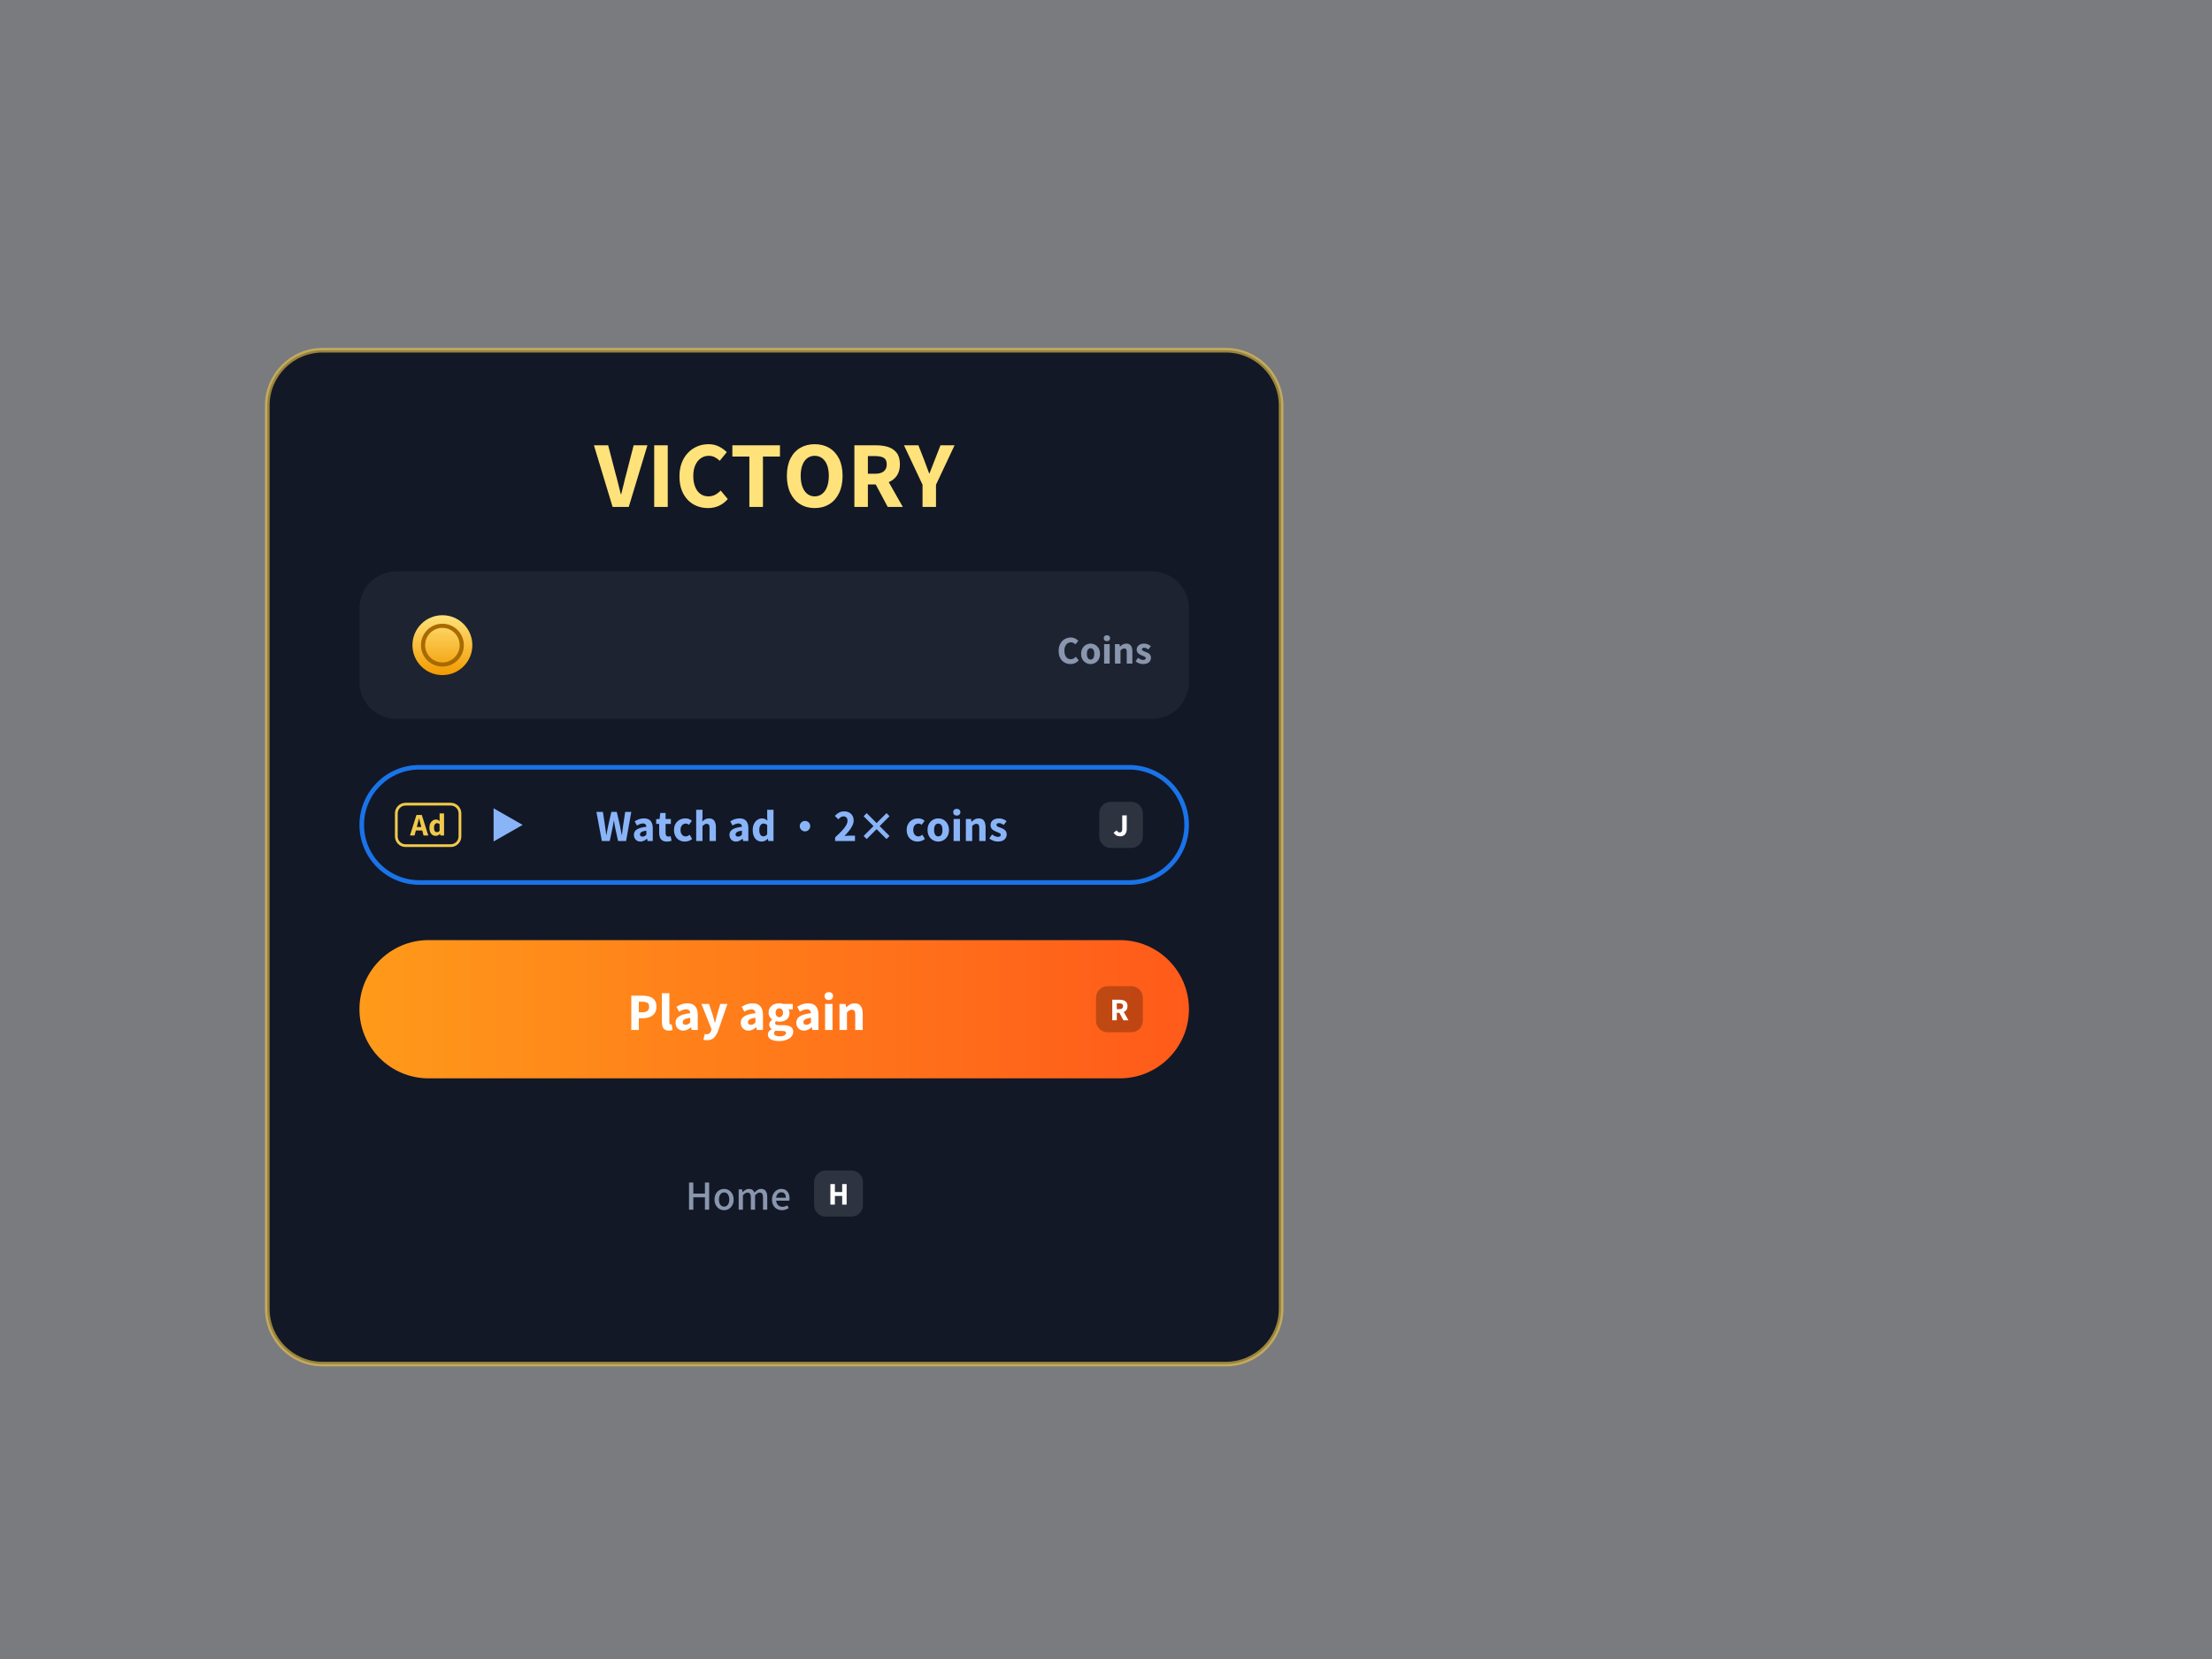
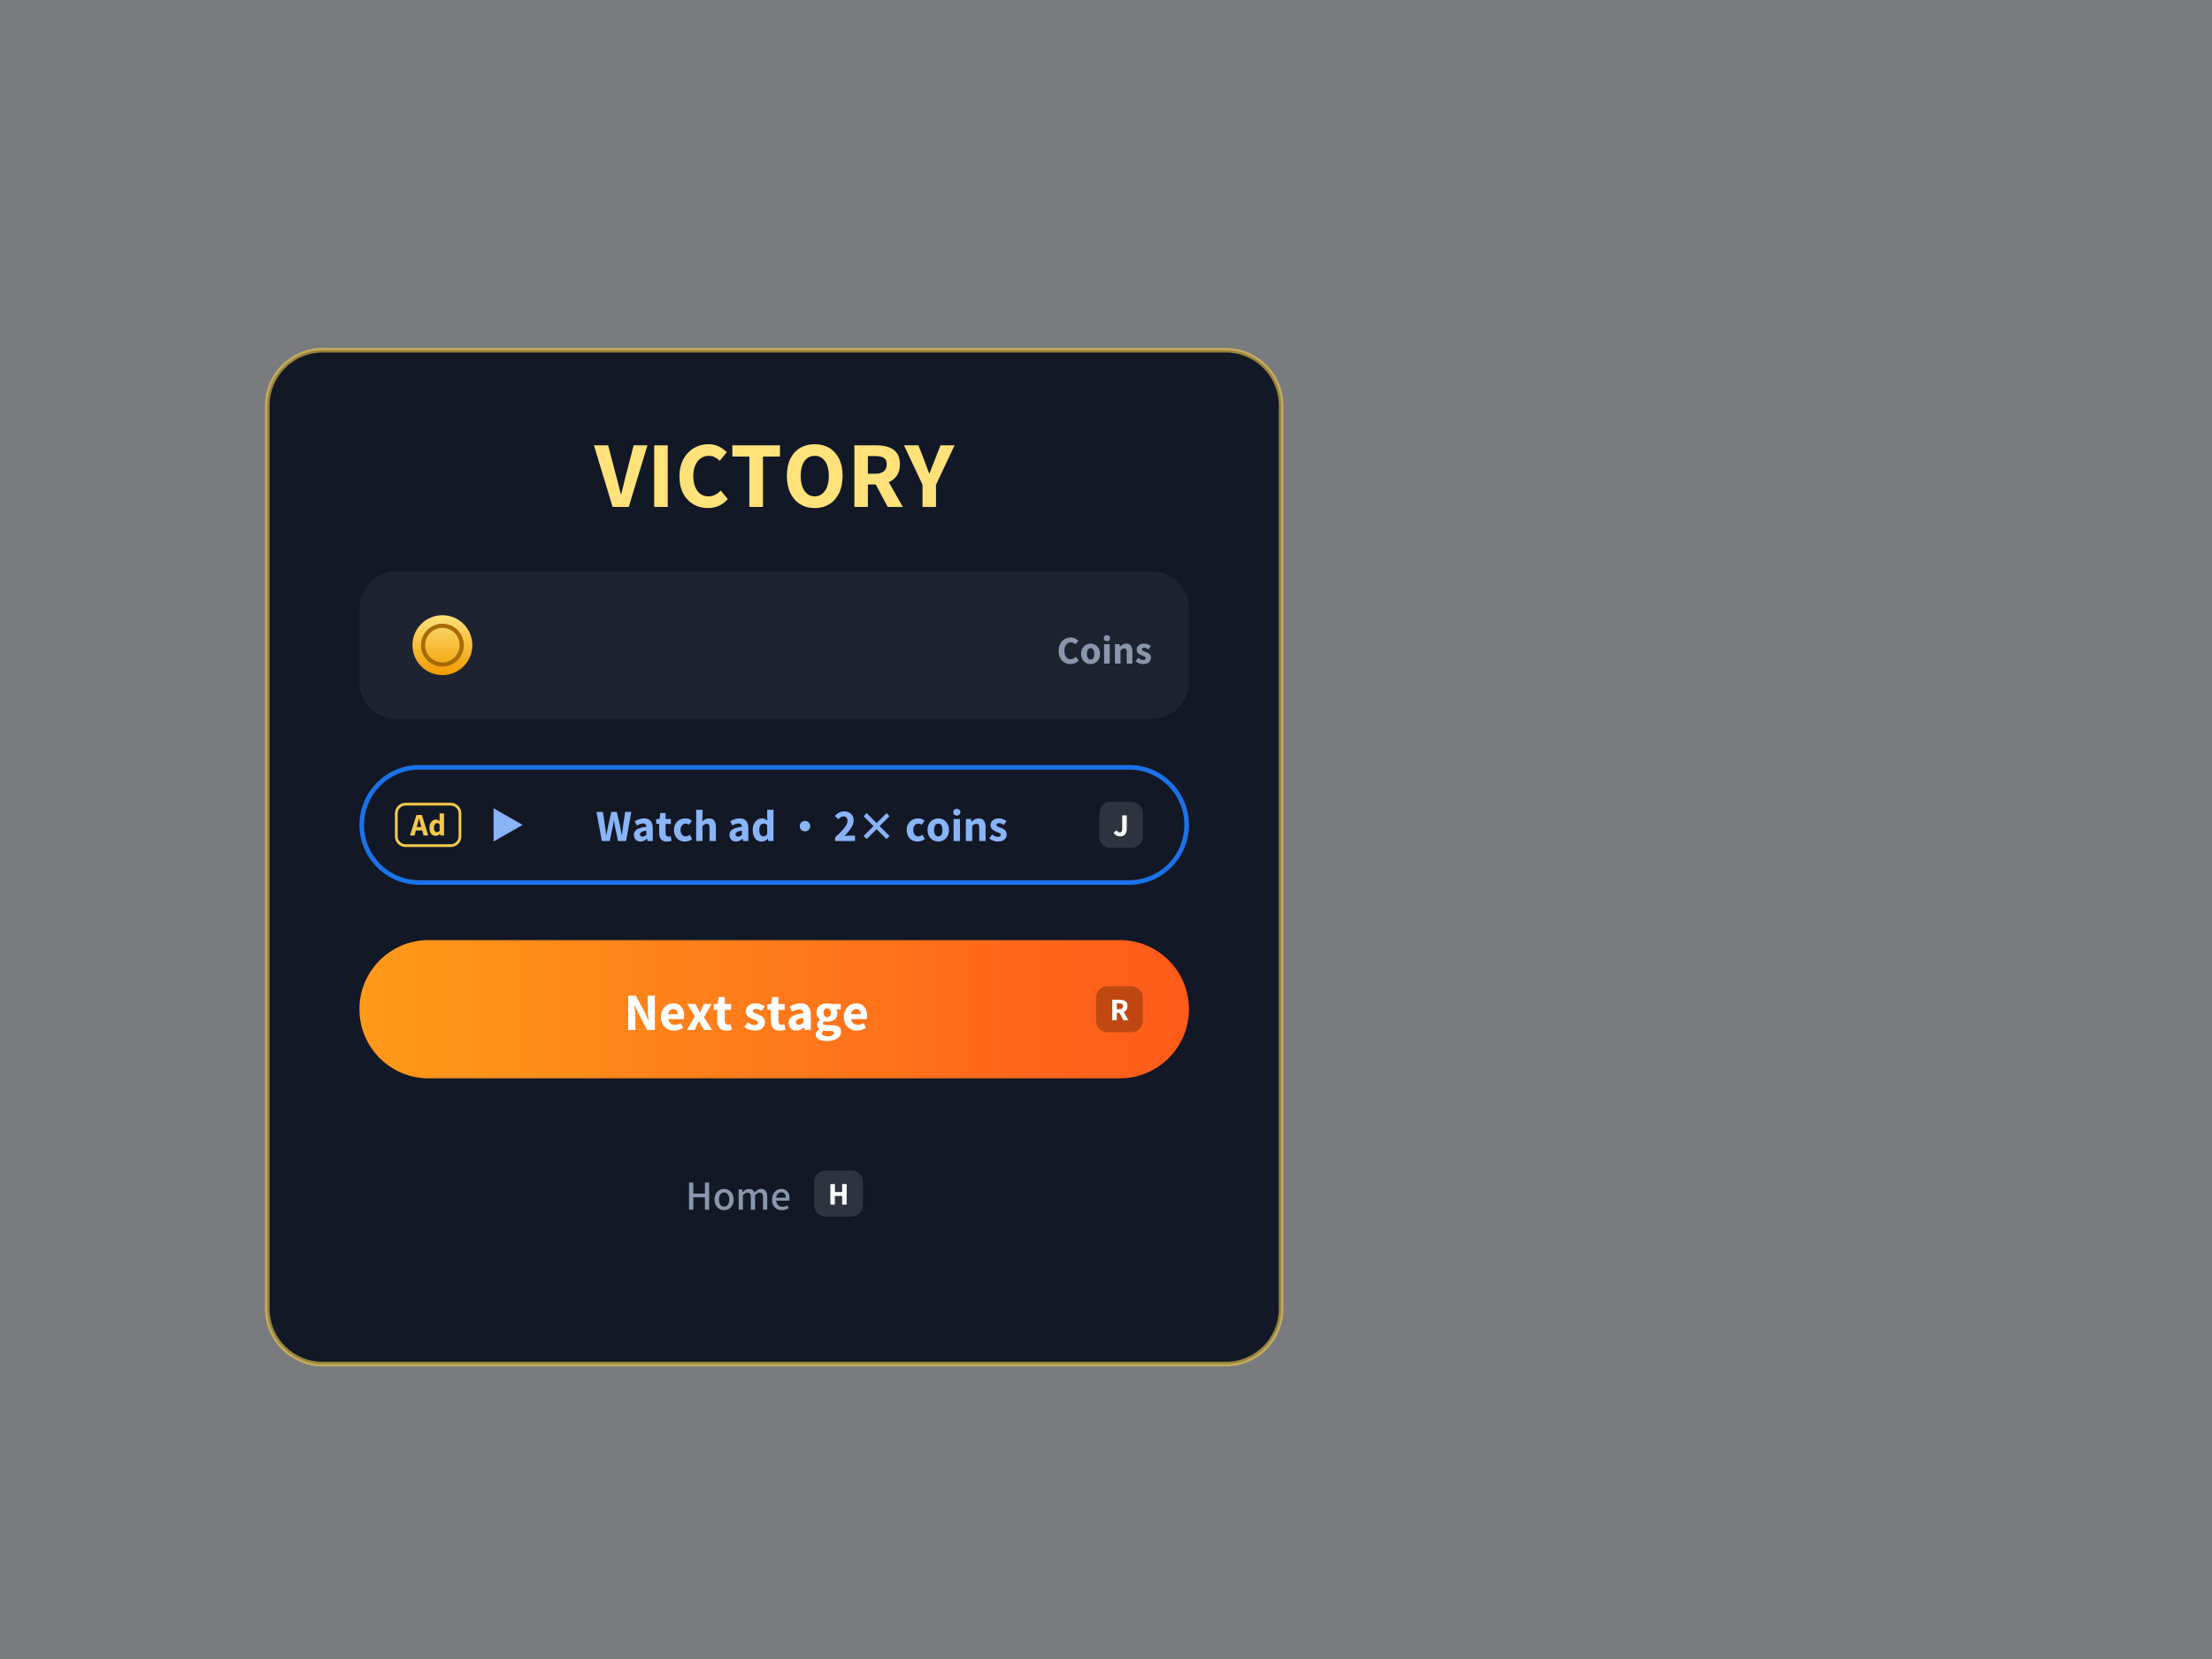
<svg xmlns="http://www.w3.org/2000/svg" width="960" height="720" viewBox="0 0 480 360">
  <defs>
    <linearGradient id="cta" x1="0" y1="0" x2="1" y2="0">
      <stop offset="0" stop-color="#ff9a1a" />
      <stop offset="1" stop-color="#ff5a1a" />
    </linearGradient>
    <linearGradient id="gold" x1="0" y1="0" x2="0" y2="1">
      <stop offset="0" stop-color="#ffe27a" />
      <stop offset="1" stop-color="#f29a00" />
    </linearGradient>
    <linearGradient id="bgH" x1="0" y1="0" x2="0" y2="1">
      <stop offset="0" stop-color="#141b2b" />
      <stop offset="1" stop-color="#07090f" />
    </linearGradient>
  </defs>
  <rect width="480" height="360" fill="#05070c" fill-opacity="0.5" />
  <rect x="58" y="76" width="220" height="220" rx="12" fill="#121826" stroke="#f2c94c" stroke-opacity="0.6" stroke-width="1" />
  <path d="M132.93 110 128.88 96.63H131.97L133.61 102.93Q133.93 104.02 134.17 105.07Q134.4 106.11 134.71 107.23H134.8Q135.1 106.11 135.34 105.07Q135.57 104.02 135.88 102.93L137.5 96.63H140.49L136.44 110ZM141.96 110V96.63H144.9V110ZM153.63 110.25Q152.35 110.25 151.23 109.81Q150.12 109.37 149.26 108.5Q148.41 107.62 147.92 106.34Q147.44 105.05 147.44 103.38Q147.44 101.72 147.94 100.42Q148.44 99.13 149.32 98.23Q150.19 97.33 151.32 96.86Q152.46 96.39 153.73 96.39Q155.03 96.39 156.04 96.91Q157.05 97.44 157.71 98.12L156.18 99.99Q155.68 99.51 155.1 99.21Q154.53 98.91 153.77 98.91Q152.85 98.91 152.09 99.43Q151.32 99.96 150.88 100.94Q150.44 101.92 150.44 103.29Q150.44 104.67 150.86 105.67Q151.27 106.67 152.01 107.19Q152.75 107.71 153.73 107.71Q154.56 107.71 155.23 107.34Q155.89 106.98 156.38 106.44L157.93 108.29Q157.1 109.26 156.01 109.76Q154.92 110.25 153.63 110.25ZM162.61 110V99.07H158.92V96.63H169.25V99.07H165.56V110ZM176.79 110.25Q175.01 110.25 173.64 109.41Q172.28 108.58 171.51 107Q170.75 105.43 170.75 103.25Q170.75 101.07 171.51 99.53Q172.28 97.99 173.64 97.19Q175.01 96.39 176.79 96.39Q178.59 96.39 179.95 97.2Q181.31 98.01 182.08 99.54Q182.84 101.07 182.84 103.25Q182.84 105.43 182.08 107Q181.31 108.58 179.95 109.41Q178.59 110.25 176.79 110.25ZM176.79 107.71Q177.73 107.71 178.41 107.16Q179.1 106.62 179.48 105.62Q179.85 104.62 179.85 103.25Q179.85 101.9 179.48 100.92Q179.1 99.94 178.41 99.43Q177.73 98.91 176.79 98.91Q175.86 98.91 175.17 99.43Q174.49 99.94 174.12 100.92Q173.75 101.9 173.75 103.25Q173.75 104.62 174.12 105.62Q174.49 106.62 175.17 107.16Q175.86 107.71 176.79 107.71ZM185.4 110V96.63H190.17Q191.59 96.63 192.75 97Q193.91 97.38 194.59 98.28Q195.28 99.18 195.28 100.77Q195.28 102.28 194.59 103.25Q193.91 104.22 192.75 104.67Q191.59 105.12 190.17 105.12H188.33V110ZM188.33 102.8H189.91Q191.14 102.8 191.78 102.28Q192.42 101.76 192.42 100.77Q192.42 99.74 191.78 99.35Q191.14 98.97 189.91 98.97H188.33ZM192.63 110 189.63 104.37 191.64 102.48 195.91 110ZM200.19 110V105.19L196.16 96.63H199.29L200.52 99.76Q200.79 100.5 201.06 101.22Q201.33 101.94 201.63 102.73H201.7Q202.01 101.94 202.29 101.22Q202.57 100.5 202.86 99.76L204.08 96.63H207.14L203.11 105.19V110Z" fill="#ffe27a" />
  <rect x="78" y="124" width="180" height="32" rx="8" fill="#ffffff" fill-opacity="0.05" />
  <circle cx="96" cy="140" r="6.5" fill="url(#gold)" />
  <circle cx="96" cy="140" r="4.2" fill="none" stroke="#a86a00" stroke-width="0.9" />
  <path d="M232.3 144.1Q231.77 144.1 231.3 143.92Q230.84 143.74 230.48 143.37Q230.12 143.01 229.92 142.47Q229.72 141.94 229.72 141.24Q229.72 140.55 229.93 140.01Q230.14 139.47 230.5 139.09Q230.87 138.72 231.34 138.53Q231.81 138.33 232.34 138.33Q232.88 138.33 233.31 138.55Q233.72 138.76 234 139.05L233.36 139.83Q233.16 139.63 232.91 139.5Q232.67 139.38 232.36 139.38Q231.98 139.38 231.66 139.6Q231.34 139.81 231.16 140.22Q230.97 140.63 230.97 141.2Q230.97 141.78 231.14 142.2Q231.32 142.61 231.62 142.83Q231.93 143.05 232.34 143.05Q232.69 143.05 232.97 142.89Q233.25 142.74 233.45 142.51L234.09 143.29Q233.75 143.69 233.29 143.9Q232.84 144.1 232.3 144.1ZM236.66 144.1Q236.12 144.1 235.65 143.84Q235.18 143.58 234.89 143.08Q234.6 142.58 234.6 141.88Q234.6 141.18 234.89 140.69Q235.18 140.19 235.65 139.93Q236.12 139.66 236.66 139.66Q237.06 139.66 237.43 139.81Q237.8 139.96 238.08 140.25Q238.37 140.53 238.54 140.94Q238.7 141.35 238.7 141.88Q238.7 142.58 238.42 143.08Q238.13 143.58 237.66 143.84Q237.19 144.1 236.66 144.1ZM236.66 143.12Q236.93 143.12 237.11 142.97Q237.29 142.81 237.37 142.53Q237.46 142.25 237.46 141.88Q237.46 141.51 237.37 141.23Q237.29 140.96 237.11 140.81Q236.93 140.66 236.66 140.66Q236.39 140.66 236.21 140.81Q236.03 140.96 235.94 141.23Q235.85 141.51 235.85 141.88Q235.85 142.25 235.94 142.53Q236.03 142.81 236.21 142.97Q236.39 143.12 236.66 143.12ZM239.59 144V139.77H240.8V144ZM240.2 139.13Q239.88 139.13 239.69 138.96Q239.51 138.78 239.51 138.48Q239.51 138.19 239.69 138.02Q239.88 137.84 240.2 137.84Q240.5 137.84 240.7 138.02Q240.89 138.19 240.89 138.48Q240.89 138.78 240.7 138.96Q240.5 139.13 240.2 139.13ZM241.94 144V139.77H242.93L243.02 140.31H243.04Q243.31 140.04 243.64 139.85Q243.97 139.66 244.4 139.66Q245.09 139.66 245.41 140.12Q245.72 140.57 245.72 141.37V144H244.5V141.53Q244.5 141.05 244.37 140.88Q244.24 140.71 243.95 140.71Q243.71 140.71 243.54 140.82Q243.37 140.93 243.15 141.13V144ZM248.04 144.1Q247.62 144.1 247.18 143.94Q246.74 143.78 246.42 143.51L246.96 142.75Q247.25 142.97 247.52 143.09Q247.79 143.21 248.06 143.21Q248.36 143.21 248.49 143.1Q248.63 142.99 248.63 142.81Q248.63 142.66 248.5 142.57Q248.38 142.47 248.18 142.39Q247.98 142.31 247.76 142.22Q247.5 142.12 247.25 141.96Q246.99 141.81 246.82 141.57Q246.65 141.33 246.65 140.98Q246.65 140.59 246.85 140.29Q247.05 140 247.42 139.83Q247.78 139.66 248.26 139.66Q248.74 139.66 249.11 139.83Q249.47 139.99 249.74 140.2L249.19 140.93Q248.96 140.76 248.74 140.66Q248.52 140.56 248.3 140.56Q248.04 140.56 247.92 140.66Q247.79 140.76 247.79 140.93Q247.79 141.06 247.91 141.15Q248.02 141.24 248.21 141.31Q248.39 141.38 248.62 141.47Q248.82 141.55 249.02 141.65Q249.23 141.74 249.4 141.89Q249.56 142.04 249.66 142.25Q249.76 142.45 249.76 142.74Q249.76 143.12 249.56 143.43Q249.37 143.75 248.99 143.93Q248.6 144.1 248.04 144.1Z" fill="#8a96ad" />
  <rect x="78.5" y="166.5" width="179" height="25" rx="12.5" fill="none" stroke="#1a73e8" stroke-width="1" />
  <rect x="86.00" y="174.5" width="13.81" height="9" rx="2" fill="none" stroke="#f2c94c" stroke-width="0.6" />
  <path d="M88.96 181.3 90.37 176.84H91.53L92.94 181.3H91.91L91.31 179.03Q91.21 178.68 91.12 178.31Q91.03 177.93 90.94 177.59H90.92Q90.84 177.94 90.74 178.31Q90.65 178.68 90.56 179.03L89.96 181.3ZM89.88 180.21V179.46H92.01V180.21ZM94.56 181.38Q94.14 181.38 93.83 181.17Q93.51 180.96 93.34 180.56Q93.18 180.16 93.18 179.61Q93.18 179.05 93.38 178.65Q93.58 178.26 93.9 178.05Q94.23 177.83 94.59 177.83Q94.87 177.83 95.06 177.93Q95.25 178.02 95.43 178.19L95.39 177.67V176.51H96.36V181.3H95.57L95.5 180.96H95.47Q95.29 181.14 95.06 181.26Q94.82 181.38 94.56 181.38ZM94.81 180.58Q94.98 180.58 95.12 180.51Q95.26 180.44 95.39 180.27V178.86Q95.25 178.73 95.11 178.68Q94.96 178.62 94.81 178.62Q94.65 178.62 94.5 178.73Q94.36 178.84 94.27 179.05Q94.18 179.27 94.18 179.6Q94.18 179.93 94.25 180.15Q94.33 180.37 94.47 180.48Q94.62 180.58 94.81 180.58Z" fill="#f2c94c" />
  <path d="M107.11 175.40L113.41 179L107.11 182.60Z" fill="#8ab4f8" />
  <path d="M130.6 182.5 129.42 176.18H130.83L131.28 179.17Q131.35 179.66 131.42 180.16Q131.49 180.66 131.55 181.17H131.59Q131.69 180.66 131.78 180.16Q131.87 179.66 131.98 179.17L132.66 176.18H133.84L134.53 179.17Q134.63 179.65 134.72 180.16Q134.81 180.66 134.92 181.17H134.96Q135.02 180.66 135.08 180.16Q135.15 179.66 135.21 179.17L135.67 176.18H136.99L135.86 182.5H134.12L133.48 179.57Q133.4 179.2 133.34 178.83Q133.27 178.46 133.23 178.11H133.19Q133.13 178.46 133.06 178.83Q133 179.2 132.93 179.57L132.31 182.5ZM138.97 182.62Q138.54 182.62 138.22 182.43Q137.9 182.24 137.73 181.91Q137.55 181.58 137.55 181.17Q137.55 180.41 138.2 179.99Q138.84 179.57 140.26 179.41Q140.25 179.19 140.17 179.03Q140.09 178.87 139.93 178.78Q139.76 178.69 139.5 178.69Q139.18 178.69 138.87 178.81Q138.56 178.93 138.21 179.13L137.72 178.22Q138.03 178.03 138.35 177.89Q138.67 177.75 139.03 177.67Q139.38 177.59 139.75 177.59Q140.37 177.59 140.79 177.82Q141.21 178.06 141.43 178.54Q141.65 179.01 141.65 179.74V182.5H140.52L140.43 182.01H140.38Q140.09 182.27 139.73 182.44Q139.38 182.62 138.97 182.62ZM139.44 181.54Q139.69 181.54 139.88 181.43Q140.08 181.32 140.26 181.12V180.26Q139.75 180.32 139.43 180.43Q139.12 180.55 139 180.72Q138.87 180.88 138.87 181.07Q138.87 181.32 139.03 181.43Q139.18 181.54 139.44 181.54ZM144.68 182.62Q144.1 182.62 143.74 182.39Q143.37 182.15 143.21 181.74Q143.04 181.32 143.04 180.77V178.79H142.39V177.76L143.13 177.71L143.28 176.41H144.43V177.71H145.58V178.79H144.43V180.77Q144.43 181.17 144.6 181.35Q144.77 181.54 145.06 181.54Q145.18 181.54 145.3 181.51Q145.42 181.47 145.52 181.44L145.74 182.44Q145.55 182.5 145.29 182.56Q145.03 182.62 144.68 182.62ZM148.62 182.62Q147.95 182.62 147.42 182.32Q146.88 182.02 146.57 181.46Q146.26 180.89 146.26 180.1Q146.26 179.3 146.6 178.74Q146.94 178.18 147.51 177.88Q148.08 177.59 148.74 177.59Q149.18 177.59 149.53 177.73Q149.88 177.88 150.14 178.11L149.49 178.99Q149.32 178.84 149.16 178.78Q149 178.71 148.82 178.71Q148.47 178.71 148.22 178.88Q147.96 179.05 147.81 179.36Q147.67 179.68 147.67 180.1Q147.67 180.52 147.81 180.84Q147.96 181.16 148.21 181.33Q148.46 181.5 148.77 181.5Q149.02 181.5 149.24 181.4Q149.46 181.29 149.66 181.14L150.2 182.05Q149.85 182.36 149.43 182.49Q149.01 182.62 148.62 182.62ZM151.07 182.5V175.72H152.44V177.38L152.38 178.26Q152.65 178 153.01 177.8Q153.37 177.59 153.86 177.59Q154.65 177.59 155 178.1Q155.35 178.62 155.35 179.52V182.5H153.97V179.69Q153.97 179.16 153.83 178.96Q153.68 178.77 153.35 178.77Q153.08 178.77 152.89 178.89Q152.69 179.01 152.44 179.24V182.5ZM159.71 182.62Q159.28 182.62 158.96 182.43Q158.64 182.24 158.47 181.91Q158.29 181.58 158.29 181.17Q158.29 180.41 158.94 179.99Q159.58 179.57 161 179.41Q160.99 179.19 160.91 179.03Q160.83 178.87 160.67 178.78Q160.5 178.69 160.24 178.69Q159.92 178.69 159.61 178.81Q159.29 178.93 158.95 179.13L158.46 178.22Q158.77 178.03 159.09 177.89Q159.41 177.75 159.77 177.67Q160.12 177.59 160.49 177.59Q161.11 177.59 161.53 177.82Q161.95 178.06 162.17 178.54Q162.39 179.01 162.39 179.74V182.5H161.26L161.16 182.01H161.12Q160.82 182.27 160.47 182.44Q160.12 182.62 159.71 182.62ZM160.18 181.54Q160.43 181.54 160.62 181.43Q160.82 181.32 161 181.12V180.26Q160.48 180.32 160.17 180.43Q159.86 180.55 159.74 180.72Q159.61 180.88 159.61 181.07Q159.61 181.32 159.77 181.43Q159.92 181.54 160.18 181.54ZM165.3 182.62Q164.71 182.62 164.26 182.32Q163.82 182.02 163.58 181.45Q163.34 180.88 163.34 180.1Q163.34 179.31 163.63 178.75Q163.91 178.19 164.37 177.89Q164.83 177.59 165.34 177.59Q165.74 177.59 166.01 177.72Q166.27 177.86 166.53 178.09L166.48 177.36V175.72H167.85V182.5H166.73L166.63 182.02H166.6Q166.34 182.28 166.01 182.45Q165.67 182.62 165.3 182.62ZM165.66 181.48Q165.9 181.48 166.09 181.38Q166.29 181.28 166.48 181.04V179.04Q166.28 178.85 166.07 178.78Q165.87 178.71 165.65 178.71Q165.42 178.71 165.22 178.86Q165.02 179.01 164.89 179.32Q164.76 179.62 164.76 180.09Q164.76 180.56 164.87 180.87Q164.97 181.18 165.18 181.33Q165.38 181.48 165.66 181.48ZM174.68 178.13Q174.99 178.13 175.25 178.28Q175.51 178.44 175.67 178.69Q175.82 178.95 175.82 179.27Q175.82 179.58 175.67 179.84Q175.51 180.1 175.26 180.26Q175 180.41 174.68 180.41Q174.37 180.41 174.11 180.26Q173.85 180.1 173.69 179.84Q173.54 179.58 173.54 179.27Q173.54 178.96 173.69 178.7Q173.85 178.44 174.11 178.28Q174.37 178.13 174.68 178.13ZM181.22 182.5V181.71Q182.05 180.96 182.65 180.32Q183.26 179.69 183.58 179.13Q183.91 178.58 183.91 178.11Q183.91 177.81 183.81 177.6Q183.71 177.38 183.51 177.27Q183.31 177.15 183.03 177.15Q182.7 177.15 182.42 177.34Q182.15 177.53 181.91 177.79L181.16 177.04Q181.61 176.56 182.08 176.32Q182.55 176.07 183.21 176.07Q183.82 176.07 184.27 176.32Q184.73 176.56 184.98 177Q185.24 177.44 185.24 178.04Q185.24 178.59 184.96 179.17Q184.68 179.75 184.22 180.32Q183.77 180.88 183.24 181.41Q183.48 181.39 183.77 181.36Q184.06 181.34 184.27 181.34H185.53V182.5ZM192.37 182.07 190.22 179.93 188.07 182.07 187.4 181.41 189.55 179.26 187.4 177.12 188.07 176.45 190.22 178.6 192.37 176.45 193.03 177.11 190.88 179.26 193.03 181.41ZM199.12 182.62Q198.45 182.62 197.91 182.32Q197.38 182.02 197.07 181.46Q196.75 180.89 196.75 180.1Q196.75 179.3 197.1 178.74Q197.44 178.18 198.01 177.88Q198.58 177.59 199.24 177.59Q199.68 177.59 200.03 177.73Q200.38 177.88 200.64 178.11L199.99 178.99Q199.82 178.84 199.66 178.78Q199.5 178.71 199.32 178.71Q198.97 178.71 198.71 178.88Q198.45 179.05 198.31 179.36Q198.17 179.68 198.17 180.1Q198.17 180.52 198.31 180.84Q198.45 181.16 198.71 181.33Q198.96 181.5 199.27 181.5Q199.52 181.5 199.74 181.4Q199.96 181.29 200.15 181.14L200.7 182.05Q200.35 182.36 199.93 182.49Q199.51 182.62 199.12 182.62ZM203.61 182.62Q203 182.62 202.47 182.32Q201.93 182.02 201.6 181.46Q201.28 180.89 201.28 180.1Q201.28 179.3 201.6 178.74Q201.93 178.18 202.47 177.88Q203 177.59 203.61 177.59Q204.06 177.59 204.48 177.75Q204.9 177.92 205.22 178.25Q205.54 178.57 205.73 179.04Q205.93 179.5 205.93 180.1Q205.93 180.89 205.6 181.46Q205.27 182.02 204.74 182.32Q204.21 182.62 203.61 182.62ZM203.61 181.5Q203.91 181.5 204.12 181.33Q204.32 181.16 204.42 180.84Q204.51 180.52 204.51 180.1Q204.51 179.68 204.42 179.36Q204.32 179.05 204.12 178.88Q203.91 178.71 203.61 178.71Q203.31 178.71 203.1 178.88Q202.9 179.05 202.79 179.36Q202.69 179.68 202.69 180.1Q202.69 180.52 202.79 180.84Q202.9 181.16 203.1 181.33Q203.31 181.5 203.61 181.5ZM206.93 182.5V177.71H208.31V182.5ZM207.62 176.98Q207.26 176.98 207.05 176.78Q206.84 176.58 206.84 176.24Q206.84 175.92 207.05 175.72Q207.26 175.52 207.62 175.52Q207.97 175.52 208.18 175.72Q208.4 175.92 208.4 176.24Q208.4 176.58 208.18 176.78Q207.97 176.98 207.62 176.98ZM209.59 182.5V177.71H210.71L210.81 178.32H210.84Q211.14 178.01 211.52 177.8Q211.89 177.59 212.39 177.59Q213.17 177.59 213.52 178.1Q213.87 178.62 213.87 179.52V182.5H212.5V179.69Q212.5 179.16 212.35 178.96Q212.2 178.77 211.88 178.77Q211.6 178.77 211.41 178.89Q211.21 179.01 210.97 179.24V182.5ZM216.51 182.62Q216.03 182.62 215.54 182.43Q215.04 182.25 214.67 181.95L215.28 181.08Q215.62 181.33 215.92 181.46Q216.23 181.6 216.53 181.6Q216.87 181.6 217.02 181.48Q217.17 181.35 217.17 181.15Q217.17 180.99 217.03 180.88Q216.89 180.77 216.67 180.67Q216.44 180.58 216.19 180.49Q215.9 180.37 215.61 180.19Q215.32 180.02 215.13 179.75Q214.94 179.47 214.94 179.07Q214.94 178.63 215.16 178.3Q215.39 177.96 215.8 177.77Q216.21 177.59 216.75 177.59Q217.3 177.59 217.72 177.77Q218.13 177.95 218.43 178.19L217.81 179.01Q217.55 178.83 217.3 178.72Q217.05 178.61 216.8 178.61Q216.51 178.61 216.37 178.72Q216.23 178.83 216.23 179.01Q216.23 179.17 216.36 179.27Q216.48 179.37 216.7 179.45Q216.91 179.53 217.16 179.63Q217.39 179.72 217.62 179.83Q217.85 179.94 218.04 180.11Q218.23 180.28 218.34 180.51Q218.45 180.74 218.45 181.07Q218.45 181.51 218.23 181.86Q218.01 182.21 217.58 182.42Q217.15 182.62 216.51 182.62Z" fill="#8ab4f8" />
  <g transform="translate(238.54,174)">
    <rect x="0.00" y="0" width="9.46" height="10" rx="2.5" fill="#ffffff" fill-opacity="0.12" />
    <path d="M4.54 7.48Q4.04 7.48 3.69 7.28Q3.35 7.08 3.11 6.69L3.79 6.18Q3.91 6.42 4.07 6.53Q4.24 6.64 4.41 6.64Q4.69 6.64 4.84 6.47Q4.98 6.3 4.98 5.85V2.94H5.96V5.93Q5.96 6.36 5.81 6.71Q5.66 7.06 5.34 7.27Q5.03 7.48 4.54 7.48Z" fill="#ffffff" />
  </g>
  <rect x="78" y="204" width="180" height="30" rx="15" fill="url(#cta)" />
-   <path d="M136.99 223.5V216.07H139.51Q140.33 216.07 141 216.29Q141.66 216.51 142.06 217.03Q142.45 217.55 142.45 218.45Q142.45 219.31 142.06 219.87Q141.66 220.42 141 220.69Q140.34 220.95 139.55 220.95H138.62V223.5ZM138.62 219.66H139.46Q140.16 219.66 140.51 219.35Q140.86 219.04 140.86 218.45Q140.86 217.85 140.49 217.61Q140.12 217.37 139.41 217.37H138.62ZM145.13 223.64Q144.57 223.64 144.24 223.41Q143.91 223.18 143.77 222.76Q143.63 222.34 143.63 221.79V215.52H145.25V221.85Q145.25 222.12 145.35 222.22Q145.45 222.32 145.55 222.32Q145.6 222.32 145.64 222.31Q145.68 222.31 145.75 222.3L145.94 223.5Q145.81 223.56 145.61 223.6Q145.41 223.64 145.13 223.64ZM148.26 223.64Q147.75 223.64 147.38 223.41Q147 223.19 146.8 222.81Q146.59 222.42 146.59 221.94Q146.59 221.04 147.35 220.55Q148.11 220.05 149.78 219.86Q149.77 219.61 149.67 219.42Q149.58 219.23 149.38 219.12Q149.19 219.02 148.88 219.02Q148.51 219.02 148.14 219.16Q147.77 219.3 147.36 219.53L146.79 218.46Q147.15 218.24 147.53 218.07Q147.91 217.91 148.32 217.81Q148.74 217.72 149.18 217.72Q149.91 217.72 150.4 218Q150.89 218.28 151.15 218.84Q151.41 219.4 151.41 220.25V223.5H150.08L149.97 222.92H149.92Q149.57 223.23 149.15 223.44Q148.74 223.64 148.26 223.64ZM148.81 222.37Q149.1 222.37 149.33 222.24Q149.56 222.11 149.78 221.88V220.86Q149.17 220.93 148.81 221.07Q148.44 221.21 148.29 221.4Q148.14 221.59 148.14 221.82Q148.14 222.11 148.32 222.24Q148.51 222.37 148.81 222.37ZM153.43 225.72Q153.17 225.72 152.98 225.69Q152.8 225.66 152.63 225.61L152.93 224.37Q153.01 224.38 153.11 224.41Q153.21 224.44 153.31 224.44Q153.73 224.44 153.96 224.22Q154.2 224.01 154.31 223.67L154.4 223.36L152.22 217.86H153.86L154.68 220.33Q154.81 220.72 154.91 221.12Q155.02 221.52 155.14 221.93H155.19Q155.27 221.53 155.37 221.13Q155.47 220.73 155.57 220.33L156.29 217.86H157.84L155.87 223.59Q155.61 224.29 155.29 224.76Q154.97 225.23 154.53 225.47Q154.09 225.72 153.43 225.72ZM162.41 223.64Q161.9 223.64 161.52 223.41Q161.15 223.19 160.94 222.81Q160.74 222.42 160.74 221.94Q160.74 221.04 161.5 220.55Q162.26 220.05 163.93 219.86Q163.92 219.61 163.82 219.42Q163.73 219.23 163.53 219.12Q163.34 219.02 163.03 219.02Q162.66 219.02 162.29 219.16Q161.92 219.3 161.51 219.53L160.94 218.46Q161.3 218.24 161.68 218.07Q162.06 217.91 162.47 217.81Q162.89 217.72 163.33 217.72Q164.06 217.72 164.55 218Q165.04 218.28 165.3 218.84Q165.56 219.4 165.56 220.25V223.5H164.23L164.12 222.92H164.07Q163.72 223.23 163.3 223.44Q162.89 223.64 162.41 223.64ZM162.96 222.37Q163.25 222.37 163.48 222.24Q163.71 222.11 163.93 221.88V220.86Q163.32 220.93 162.95 221.07Q162.59 221.21 162.44 221.4Q162.29 221.59 162.29 221.82Q162.29 222.11 162.47 222.24Q162.66 222.37 162.96 222.37ZM168.99 225.91Q168.34 225.91 167.8 225.76Q167.26 225.61 166.94 225.3Q166.63 224.98 166.63 224.48Q166.63 224.13 166.83 223.83Q167.04 223.54 167.43 223.34V223.29Q167.22 223.14 167.07 222.91Q166.92 222.68 166.92 222.32Q166.92 222.02 167.1 221.74Q167.28 221.45 167.55 221.27V221.23Q167.25 221.02 167.01 220.63Q166.78 220.25 166.78 219.76Q166.78 219.08 167.11 218.62Q167.44 218.17 167.97 217.94Q168.5 217.72 169.1 217.72Q169.35 217.72 169.57 217.75Q169.8 217.79 169.98 217.86H172.03V219.04H171.12Q171.2 219.17 171.26 219.38Q171.32 219.58 171.32 219.81Q171.32 220.45 171.02 220.88Q170.73 221.3 170.22 221.5Q169.72 221.71 169.1 221.71Q168.95 221.71 168.77 221.69Q168.6 221.66 168.41 221.6Q168.31 221.69 168.25 221.78Q168.2 221.88 168.2 222.04Q168.2 222.24 168.39 222.35Q168.58 222.46 169.06 222.46H169.99Q171.02 222.46 171.57 222.8Q172.13 223.14 172.13 223.89Q172.13 224.47 171.74 224.93Q171.36 225.38 170.65 225.64Q169.95 225.91 168.99 225.91ZM169.1 220.73Q169.33 220.73 169.51 220.62Q169.7 220.5 169.8 220.28Q169.91 220.07 169.91 219.76Q169.91 219.45 169.8 219.24Q169.7 219.03 169.51 218.92Q169.33 218.81 169.1 218.81Q168.88 218.81 168.7 218.92Q168.52 219.03 168.41 219.24Q168.3 219.44 168.3 219.76Q168.3 220.07 168.41 220.28Q168.52 220.5 168.7 220.62Q168.88 220.73 169.1 220.73ZM169.24 224.89Q169.64 224.89 169.93 224.79Q170.23 224.69 170.4 224.53Q170.57 224.37 170.57 224.17Q170.57 223.89 170.34 223.8Q170.11 223.71 169.69 223.71H169.08Q168.8 223.71 168.61 223.69Q168.43 223.68 168.29 223.64Q168.13 223.77 168.05 223.92Q167.97 224.07 167.97 224.22Q167.97 224.55 168.32 224.72Q168.67 224.89 169.24 224.89ZM174.46 223.64Q173.95 223.64 173.57 223.41Q173.2 223.19 172.99 222.81Q172.79 222.42 172.79 221.94Q172.79 221.04 173.55 220.55Q174.31 220.05 175.98 219.86Q175.97 219.61 175.87 219.42Q175.78 219.23 175.58 219.12Q175.39 219.02 175.08 219.02Q174.71 219.02 174.34 219.16Q173.97 219.3 173.56 219.53L172.99 218.46Q173.35 218.24 173.73 218.07Q174.11 217.91 174.52 217.81Q174.94 217.72 175.38 217.72Q176.11 217.72 176.6 218Q177.09 218.28 177.35 218.84Q177.61 219.4 177.61 220.25V223.5H176.28L176.17 222.92H176.12Q175.77 223.23 175.35 223.44Q174.94 223.64 174.46 223.64ZM175.01 222.37Q175.3 222.37 175.53 222.24Q175.76 222.11 175.98 221.88V220.86Q175.37 220.93 175 221.07Q174.64 221.21 174.49 221.4Q174.34 221.59 174.34 221.82Q174.34 222.11 174.52 222.24Q174.71 222.37 175.01 222.37ZM179.04 223.5V217.86H180.66V223.5ZM179.85 217.01Q179.43 217.01 179.18 216.77Q178.93 216.54 178.93 216.14Q178.93 215.76 179.18 215.52Q179.43 215.29 179.85 215.29Q180.26 215.29 180.51 215.52Q180.77 215.76 180.77 216.14Q180.77 216.54 180.51 216.77Q180.26 217.01 179.85 217.01ZM182.17 223.5V217.86H183.49L183.61 218.58H183.64Q184 218.22 184.44 217.97Q184.88 217.72 185.46 217.72Q186.38 217.72 186.79 218.32Q187.21 218.93 187.21 219.99V223.5H185.59V220.2Q185.59 219.57 185.41 219.34Q185.24 219.11 184.86 219.11Q184.54 219.11 184.31 219.25Q184.08 219.4 183.79 219.67V223.5Z" fill="#ffffff" />
+   <path d="M136.32 223.5V216.07H137.98L139.98 219.83L140.72 221.46H140.77Q140.7 220.87 140.62 220.16Q140.55 219.44 140.55 218.78V216.07H142.1V223.5H140.44L138.45 219.72L137.71 218.12H137.66Q137.71 218.72 137.79 219.42Q137.87 220.12 137.87 220.78V223.5ZM146.27 223.64Q145.46 223.64 144.82 223.28Q144.18 222.93 143.8 222.27Q143.42 221.61 143.42 220.68Q143.42 219.99 143.64 219.44Q143.86 218.9 144.24 218.51Q144.62 218.12 145.09 217.92Q145.57 217.72 146.07 217.72Q146.87 217.72 147.4 218.07Q147.93 218.42 148.19 219.03Q148.46 219.64 148.46 220.42Q148.46 220.65 148.44 220.84Q148.42 221.04 148.39 221.15H144.99Q145.06 221.57 145.27 221.84Q145.48 222.12 145.78 222.25Q146.09 222.39 146.48 222.39Q146.81 222.39 147.11 222.29Q147.4 222.2 147.71 222.02L148.25 223.01Q147.83 223.3 147.31 223.47Q146.78 223.64 146.27 223.64ZM144.97 220.07H147.08Q147.08 219.58 146.85 219.27Q146.62 218.96 146.1 218.96Q145.84 218.96 145.6 219.09Q145.36 219.21 145.19 219.45Q145.03 219.69 144.97 220.07ZM149.04 223.5 150.79 220.56 149.15 217.86H150.89L151.41 218.78Q151.52 219.03 151.64 219.27Q151.76 219.51 151.89 219.75H151.94Q152.02 219.51 152.12 219.27Q152.23 219.03 152.33 218.78L152.73 217.86H154.41L152.77 220.74L154.52 223.5H152.78L152.21 222.53Q152.07 222.29 151.94 222.04Q151.82 221.79 151.67 221.56H151.62Q151.52 221.79 151.41 222.03Q151.3 222.28 151.18 222.53L150.73 223.5ZM157.58 223.64Q156.89 223.64 156.47 223.37Q156.04 223.09 155.85 222.6Q155.65 222.11 155.65 221.47V219.13H154.88V217.92L155.75 217.86L155.93 216.34H157.28V217.86H158.64V219.13H157.28V221.46Q157.28 221.93 157.48 222.15Q157.68 222.37 158.02 222.37Q158.16 222.37 158.31 222.33Q158.45 222.29 158.56 222.25L158.82 223.43Q158.6 223.5 158.3 223.57Q157.99 223.64 157.58 223.64ZM163.7 223.64Q163.14 223.64 162.56 223.42Q161.97 223.2 161.54 222.85L162.26 221.83Q162.65 222.12 163.01 222.28Q163.37 222.44 163.73 222.44Q164.12 222.44 164.3 222.3Q164.48 222.15 164.48 221.91Q164.48 221.72 164.32 221.59Q164.15 221.46 163.89 221.35Q163.62 221.24 163.33 221.13Q162.98 220.99 162.64 220.79Q162.3 220.58 162.08 220.26Q161.85 219.94 161.85 219.47Q161.85 218.95 162.12 218.56Q162.38 218.16 162.87 217.94Q163.35 217.72 163.99 217.72Q164.63 217.72 165.12 217.94Q165.61 218.15 165.96 218.43L165.23 219.4Q164.93 219.18 164.64 219.05Q164.34 218.92 164.04 218.92Q163.7 218.92 163.54 219.05Q163.37 219.18 163.37 219.4Q163.37 219.58 163.52 219.7Q163.67 219.82 163.92 219.91Q164.17 220.01 164.47 220.12Q164.74 220.23 165.01 220.36Q165.28 220.49 165.51 220.69Q165.73 220.89 165.86 221.16Q165.99 221.43 165.99 221.82Q165.99 222.33 165.73 222.75Q165.47 223.16 164.96 223.4Q164.45 223.64 163.7 223.64ZM169.21 223.64Q168.52 223.64 168.1 223.37Q167.67 223.09 167.48 222.6Q167.28 222.11 167.28 221.47V219.13H166.51V217.92L167.38 217.86L167.56 216.34H168.91V217.86H170.27V219.13H168.91V221.46Q168.91 221.93 169.11 222.15Q169.31 222.37 169.65 222.37Q169.79 222.37 169.94 222.33Q170.08 222.29 170.19 222.25L170.45 223.43Q170.23 223.5 169.93 223.57Q169.62 223.64 169.21 223.64ZM172.8 223.64Q172.29 223.64 171.92 223.41Q171.54 223.19 171.34 222.81Q171.13 222.42 171.13 221.94Q171.13 221.04 171.89 220.55Q172.65 220.05 174.32 219.86Q174.31 219.61 174.22 219.42Q174.12 219.23 173.93 219.12Q173.73 219.02 173.42 219.02Q173.05 219.02 172.68 219.16Q172.31 219.3 171.9 219.53L171.33 218.46Q171.69 218.24 172.07 218.07Q172.45 217.91 172.87 217.81Q173.28 217.72 173.72 217.72Q174.45 217.72 174.94 218Q175.43 218.28 175.69 218.84Q175.95 219.4 175.95 220.25V223.5H174.62L174.51 222.92H174.46Q174.11 223.23 173.7 223.44Q173.28 223.64 172.8 223.64ZM173.35 222.37Q173.64 222.37 173.87 222.24Q174.1 222.11 174.32 221.88V220.86Q173.71 220.93 173.35 221.07Q172.98 221.21 172.83 221.4Q172.68 221.59 172.68 221.82Q172.68 222.11 172.87 222.24Q173.05 222.37 173.35 222.37ZM179.38 225.91Q178.73 225.91 178.19 225.76Q177.65 225.61 177.34 225.3Q177.02 224.98 177.02 224.48Q177.02 224.13 177.23 223.83Q177.43 223.54 177.82 223.34V223.29Q177.61 223.14 177.46 222.91Q177.31 222.68 177.31 222.32Q177.31 222.02 177.49 221.74Q177.67 221.45 177.94 221.27V221.23Q177.64 221.02 177.41 220.63Q177.17 220.25 177.17 219.76Q177.17 219.08 177.5 218.62Q177.83 218.17 178.36 217.94Q178.89 217.72 179.49 217.72Q179.74 217.72 179.97 217.75Q180.19 217.79 180.37 217.86H182.42V219.04H181.51Q181.59 219.17 181.65 219.38Q181.71 219.58 181.71 219.81Q181.71 220.45 181.42 220.88Q181.12 221.3 180.62 221.5Q180.11 221.71 179.49 221.71Q179.34 221.71 179.17 221.69Q178.99 221.66 178.8 221.6Q178.7 221.69 178.65 221.78Q178.59 221.88 178.59 222.04Q178.59 222.24 178.78 222.35Q178.97 222.46 179.45 222.46H180.38Q181.41 222.46 181.97 222.8Q182.52 223.14 182.52 223.89Q182.52 224.47 182.14 224.93Q181.75 225.38 181.05 225.64Q180.34 225.91 179.38 225.91ZM179.49 220.73Q179.72 220.73 179.91 220.62Q180.09 220.5 180.2 220.28Q180.3 220.07 180.3 219.76Q180.3 219.45 180.2 219.24Q180.09 219.03 179.91 218.92Q179.72 218.81 179.49 218.81Q179.27 218.81 179.09 218.92Q178.91 219.03 178.8 219.24Q178.69 219.44 178.69 219.76Q178.69 220.07 178.8 220.28Q178.91 220.5 179.09 220.62Q179.27 220.73 179.49 220.73ZM179.63 224.89Q180.03 224.89 180.33 224.79Q180.62 224.69 180.79 224.53Q180.96 224.37 180.96 224.17Q180.96 223.89 180.73 223.8Q180.5 223.71 180.08 223.71H179.47Q179.19 223.71 179.01 223.69Q178.82 223.68 178.68 223.64Q178.52 223.77 178.44 223.92Q178.36 224.07 178.36 224.22Q178.36 224.55 178.71 224.72Q179.06 224.89 179.63 224.89ZM185.96 223.64Q185.15 223.64 184.51 223.28Q183.87 222.93 183.49 222.27Q183.11 221.61 183.11 220.68Q183.11 219.99 183.33 219.44Q183.55 218.9 183.93 218.51Q184.31 218.12 184.79 217.92Q185.26 217.72 185.76 217.72Q186.56 217.72 187.09 218.07Q187.62 218.42 187.89 219.03Q188.15 219.64 188.15 220.42Q188.15 220.65 188.13 220.84Q188.11 221.04 188.08 221.15H184.68Q184.75 221.57 184.96 221.84Q185.17 222.12 185.48 222.25Q185.78 222.39 186.17 222.39Q186.5 222.39 186.8 222.29Q187.09 222.2 187.4 222.02L187.94 223.01Q187.52 223.3 187 223.47Q186.47 223.64 185.96 223.64ZM184.66 220.07H186.77Q186.77 219.58 186.54 219.27Q186.31 218.96 185.79 218.96Q185.53 218.96 185.29 219.09Q185.05 219.21 184.89 219.45Q184.72 219.69 184.66 220.07Z" fill="#ffffff" />
  <g transform="translate(237.83,214)">
    <rect x="0.00" y="0" width="10.17" height="10" rx="2.5" fill="#000000" fill-opacity="0.25" />
    <path d="M3.53 7.4V2.94H5.12Q5.6 2.94 5.98 3.07Q6.37 3.19 6.6 3.49Q6.83 3.79 6.83 4.32Q6.83 4.83 6.6 5.15Q6.37 5.47 5.98 5.62Q5.6 5.77 5.12 5.77H4.51V7.4ZM4.51 5H5.04Q5.45 5 5.66 4.83Q5.87 4.65 5.87 4.32Q5.87 3.98 5.66 3.85Q5.45 3.72 5.04 3.72H4.51ZM5.95 7.4 4.94 5.52 5.62 4.89 7.04 7.4Z" fill="#ffffff" />
  </g>
  <path d="M149.52 262.5V256.6H150.45V259.01H152.97V256.6H153.89V262.5H152.97V259.82H150.45V262.5ZM157.13 262.61Q156.59 262.61 156.11 262.34Q155.64 262.06 155.35 261.54Q155.05 261.03 155.05 260.3Q155.05 259.56 155.35 259.05Q155.64 258.53 156.11 258.26Q156.59 257.99 157.13 257.99Q157.53 257.99 157.91 258.14Q158.29 258.3 158.57 258.6Q158.86 258.89 159.03 259.32Q159.2 259.75 159.2 260.3Q159.2 261.03 158.91 261.54Q158.61 262.06 158.15 262.34Q157.68 262.61 157.13 262.61ZM157.13 261.84Q157.48 261.84 157.73 261.65Q157.98 261.46 158.12 261.11Q158.25 260.76 158.25 260.3Q158.25 259.84 158.12 259.49Q157.98 259.14 157.73 258.94Q157.48 258.75 157.13 258.75Q156.78 258.75 156.53 258.94Q156.28 259.14 156.14 259.49Q156.01 259.84 156.01 260.3Q156.01 260.76 156.14 261.11Q156.28 261.46 156.53 261.65Q156.78 261.84 157.13 261.84ZM160.29 262.5V258.09H161.04L161.12 258.72H161.13Q161.42 258.41 161.75 258.2Q162.09 257.99 162.5 257.99Q162.99 257.99 163.28 258.2Q163.57 258.41 163.71 258.8Q164.04 258.44 164.39 258.22Q164.73 257.99 165.14 257.99Q165.83 257.99 166.16 258.44Q166.49 258.89 166.49 259.73V262.5H165.57V259.84Q165.57 259.28 165.39 259.03Q165.21 258.79 164.84 258.79Q164.61 258.79 164.37 258.93Q164.13 259.08 163.85 259.38V262.5H162.93V259.84Q162.93 259.28 162.75 259.03Q162.57 258.79 162.19 258.79Q161.97 258.79 161.73 258.93Q161.48 259.08 161.21 259.38V262.5ZM169.67 262.61Q169.07 262.61 168.58 262.34Q168.09 262.06 167.81 261.54Q167.52 261.03 167.52 260.3Q167.52 259.76 167.69 259.34Q167.85 258.91 168.14 258.61Q168.43 258.31 168.79 258.15Q169.15 257.99 169.53 257.99Q170.11 257.99 170.51 258.25Q170.91 258.51 171.12 258.98Q171.33 259.44 171.33 260.07Q171.33 260.2 171.31 260.33Q171.3 260.45 171.28 260.54H168.42Q168.46 260.96 168.64 261.26Q168.82 261.56 169.11 261.72Q169.41 261.88 169.78 261.88Q170.08 261.88 170.33 261.8Q170.59 261.71 170.83 261.56L171.15 262.14Q170.85 262.34 170.47 262.48Q170.1 262.61 169.67 262.61ZM168.41 259.9H170.53Q170.53 259.34 170.27 259.03Q170.02 258.72 169.54 258.72Q169.27 258.72 169.03 258.85Q168.79 258.99 168.63 259.25Q168.46 259.52 168.41 259.9Z" fill="#8a96ad" />
  <g transform="translate(176.66,254)">
    <rect x="0.00" y="0" width="10.60" height="10" rx="2.5" fill="#ffffff" fill-opacity="0.12" />
    <path d="M3.53 7.4V2.94H4.51V4.67H6.09V2.94H7.06V7.4H6.09V5.52H4.51V7.4Z" fill="#ffffff" />
  </g>
</svg>
